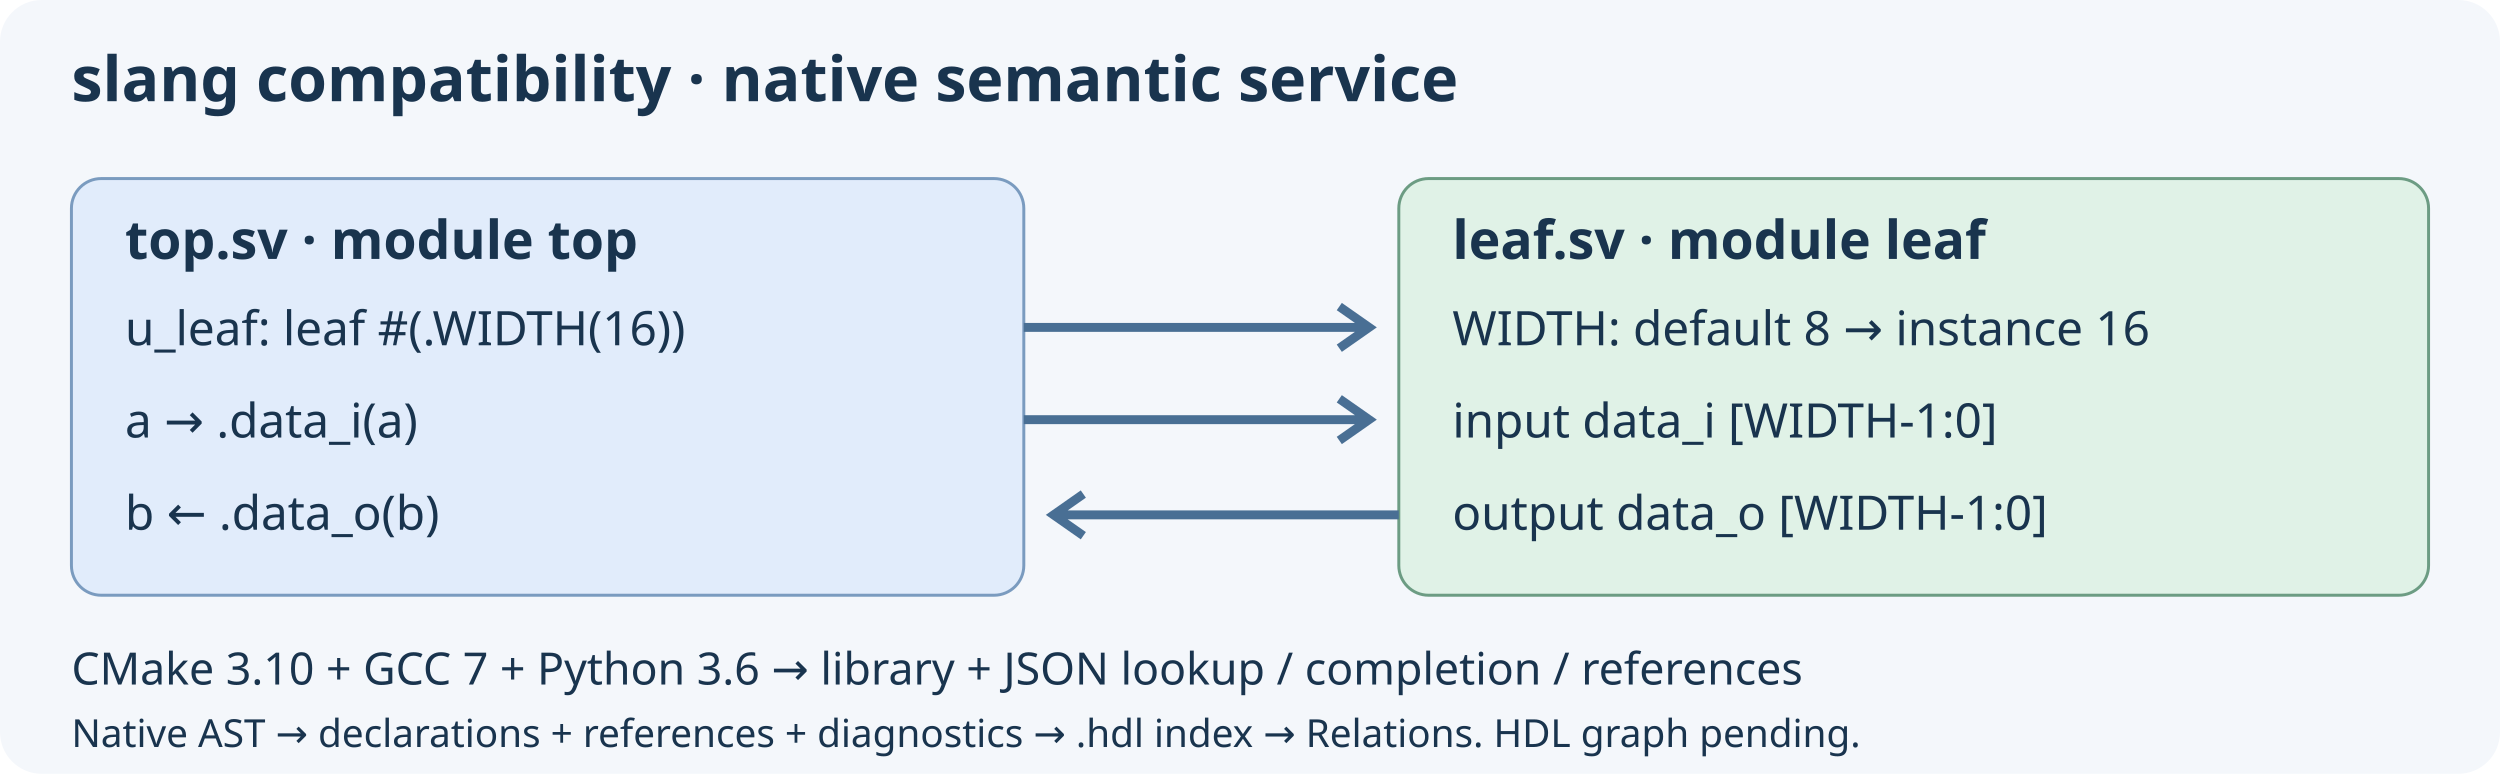
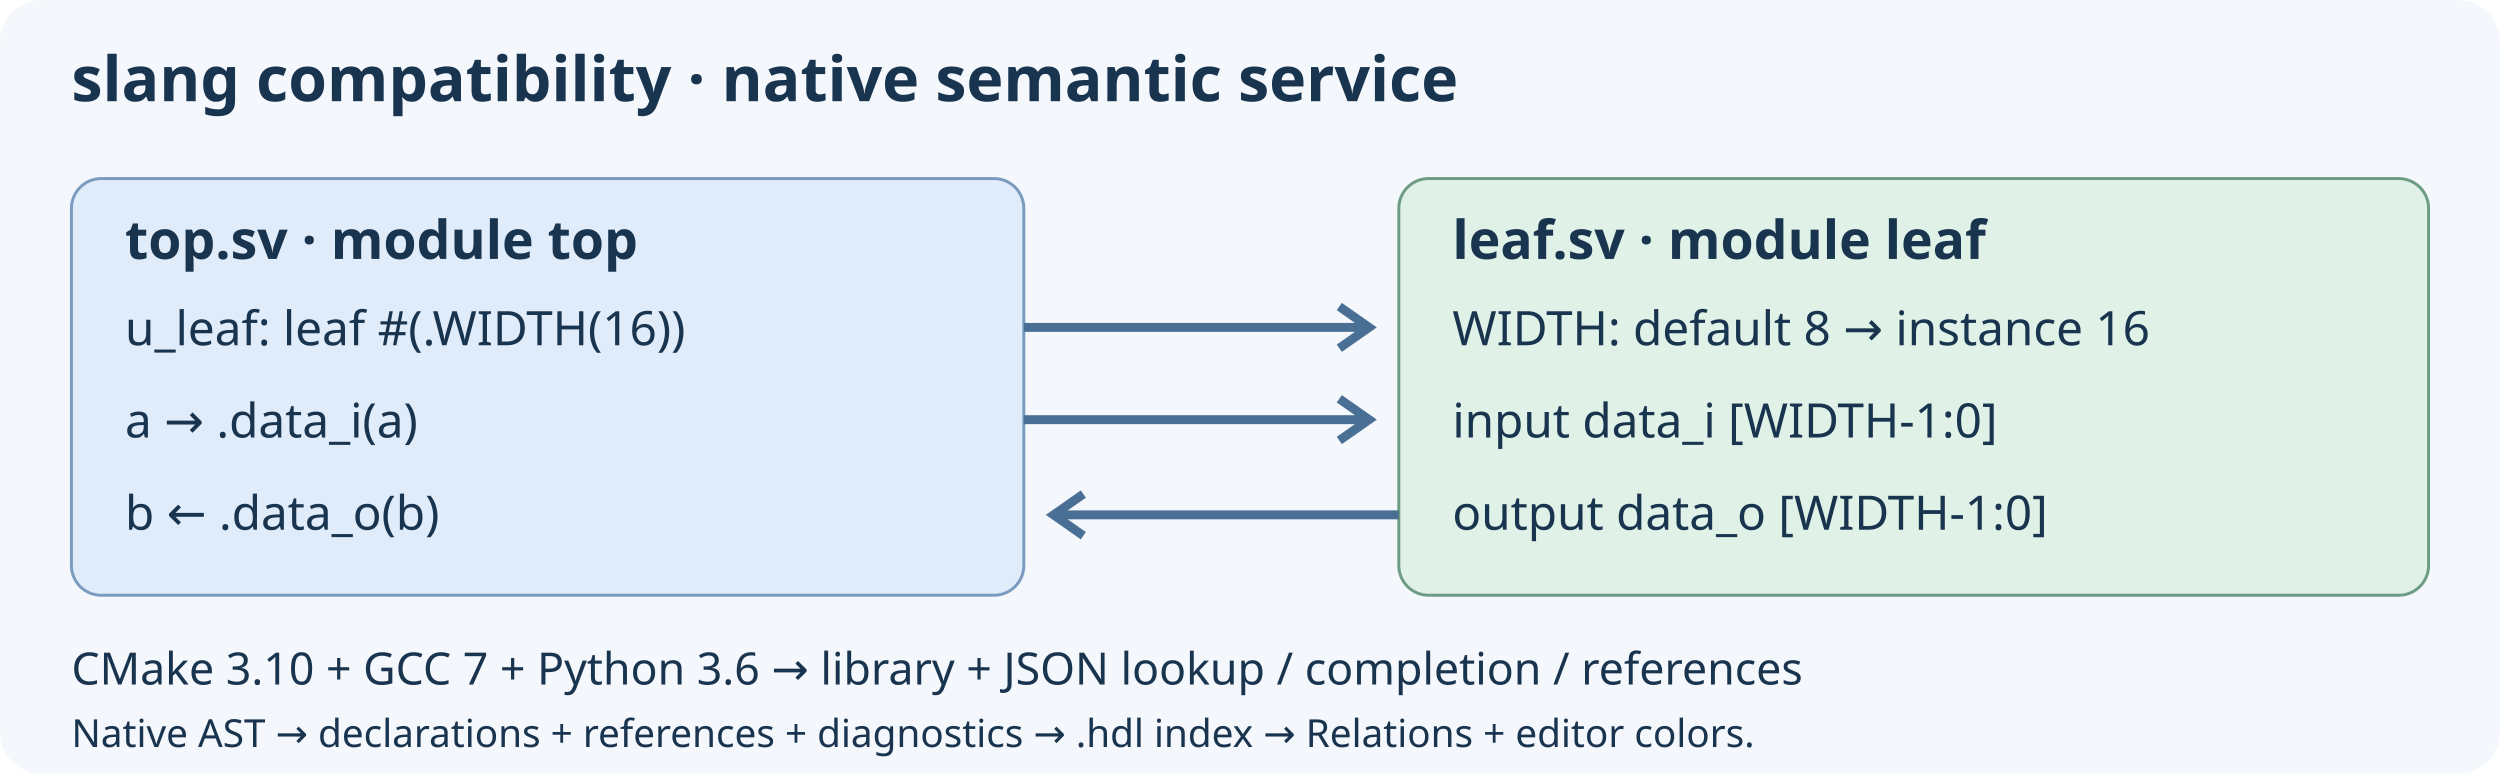
<svg xmlns="http://www.w3.org/2000/svg" width="840" height="260" viewBox="0 0 840 260">
  <rect width="840" height="260" rx="14" fill="#f4f7fb" />
  <g font-family="sans-serif" fill="#19344e">
    <text x="24" y="34" font-size="21" font-weight="bold">slang compatibility · native semantic service</text>
    <rect x="24" y="60" width="320" height="140" rx="10" fill="#e1ecfb" stroke="#7a9bbf" />
    <text x="42" y="87" font-size="18" font-weight="bold">top.sv · module top</text>
    <text x="42" y="116" font-size="16">u_leaf: leaf #(.WIDTH(16))</text>
    <text x="42" y="147" font-size="16">a → .data_i(a)</text>
    <text x="42" y="178" font-size="16">b ← .data_o(b)</text>
    <rect x="470" y="60" width="346" height="140" rx="10" fill="#e0f2e7" stroke="#6c9c83" />
    <text x="488" y="87" font-size="18" font-weight="bold">leaf.sv · module leaf</text>
    <text x="488" y="116" font-size="16">WIDTH: default 8 → instance 16</text>
    <text x="488" y="147" font-size="16">input data_i [WIDTH-1:0]</text>
    <text x="488" y="178" font-size="16">output data_o [WIDTH-1:0]</text>
    <text x="24" y="230" font-size="15">CMake 3.10 + GCC 7 + Python 3.6 → library + JSON lookup / completion / references</text>
-     <text x="24" y="251" font-size="13">Native AST → declarations + references + diagnostics → .hdl index → Relations. HDL graph pending.</text>
+     <text x="24" y="251" font-size="13">Native AST → declarations + references + diagnostics → .hdl index → Relations + editor colors.</text>
  </g>
  <g fill="none" stroke="#496f94" stroke-width="3">
    <path d="M344 110h116m-10-7 10 7-10 7" />
    <path d="M344 141h116m-10-7 10 7-10 7" />
    <path d="M470 173H354m10-7-10 7 10 7" />
  </g>
</svg>
